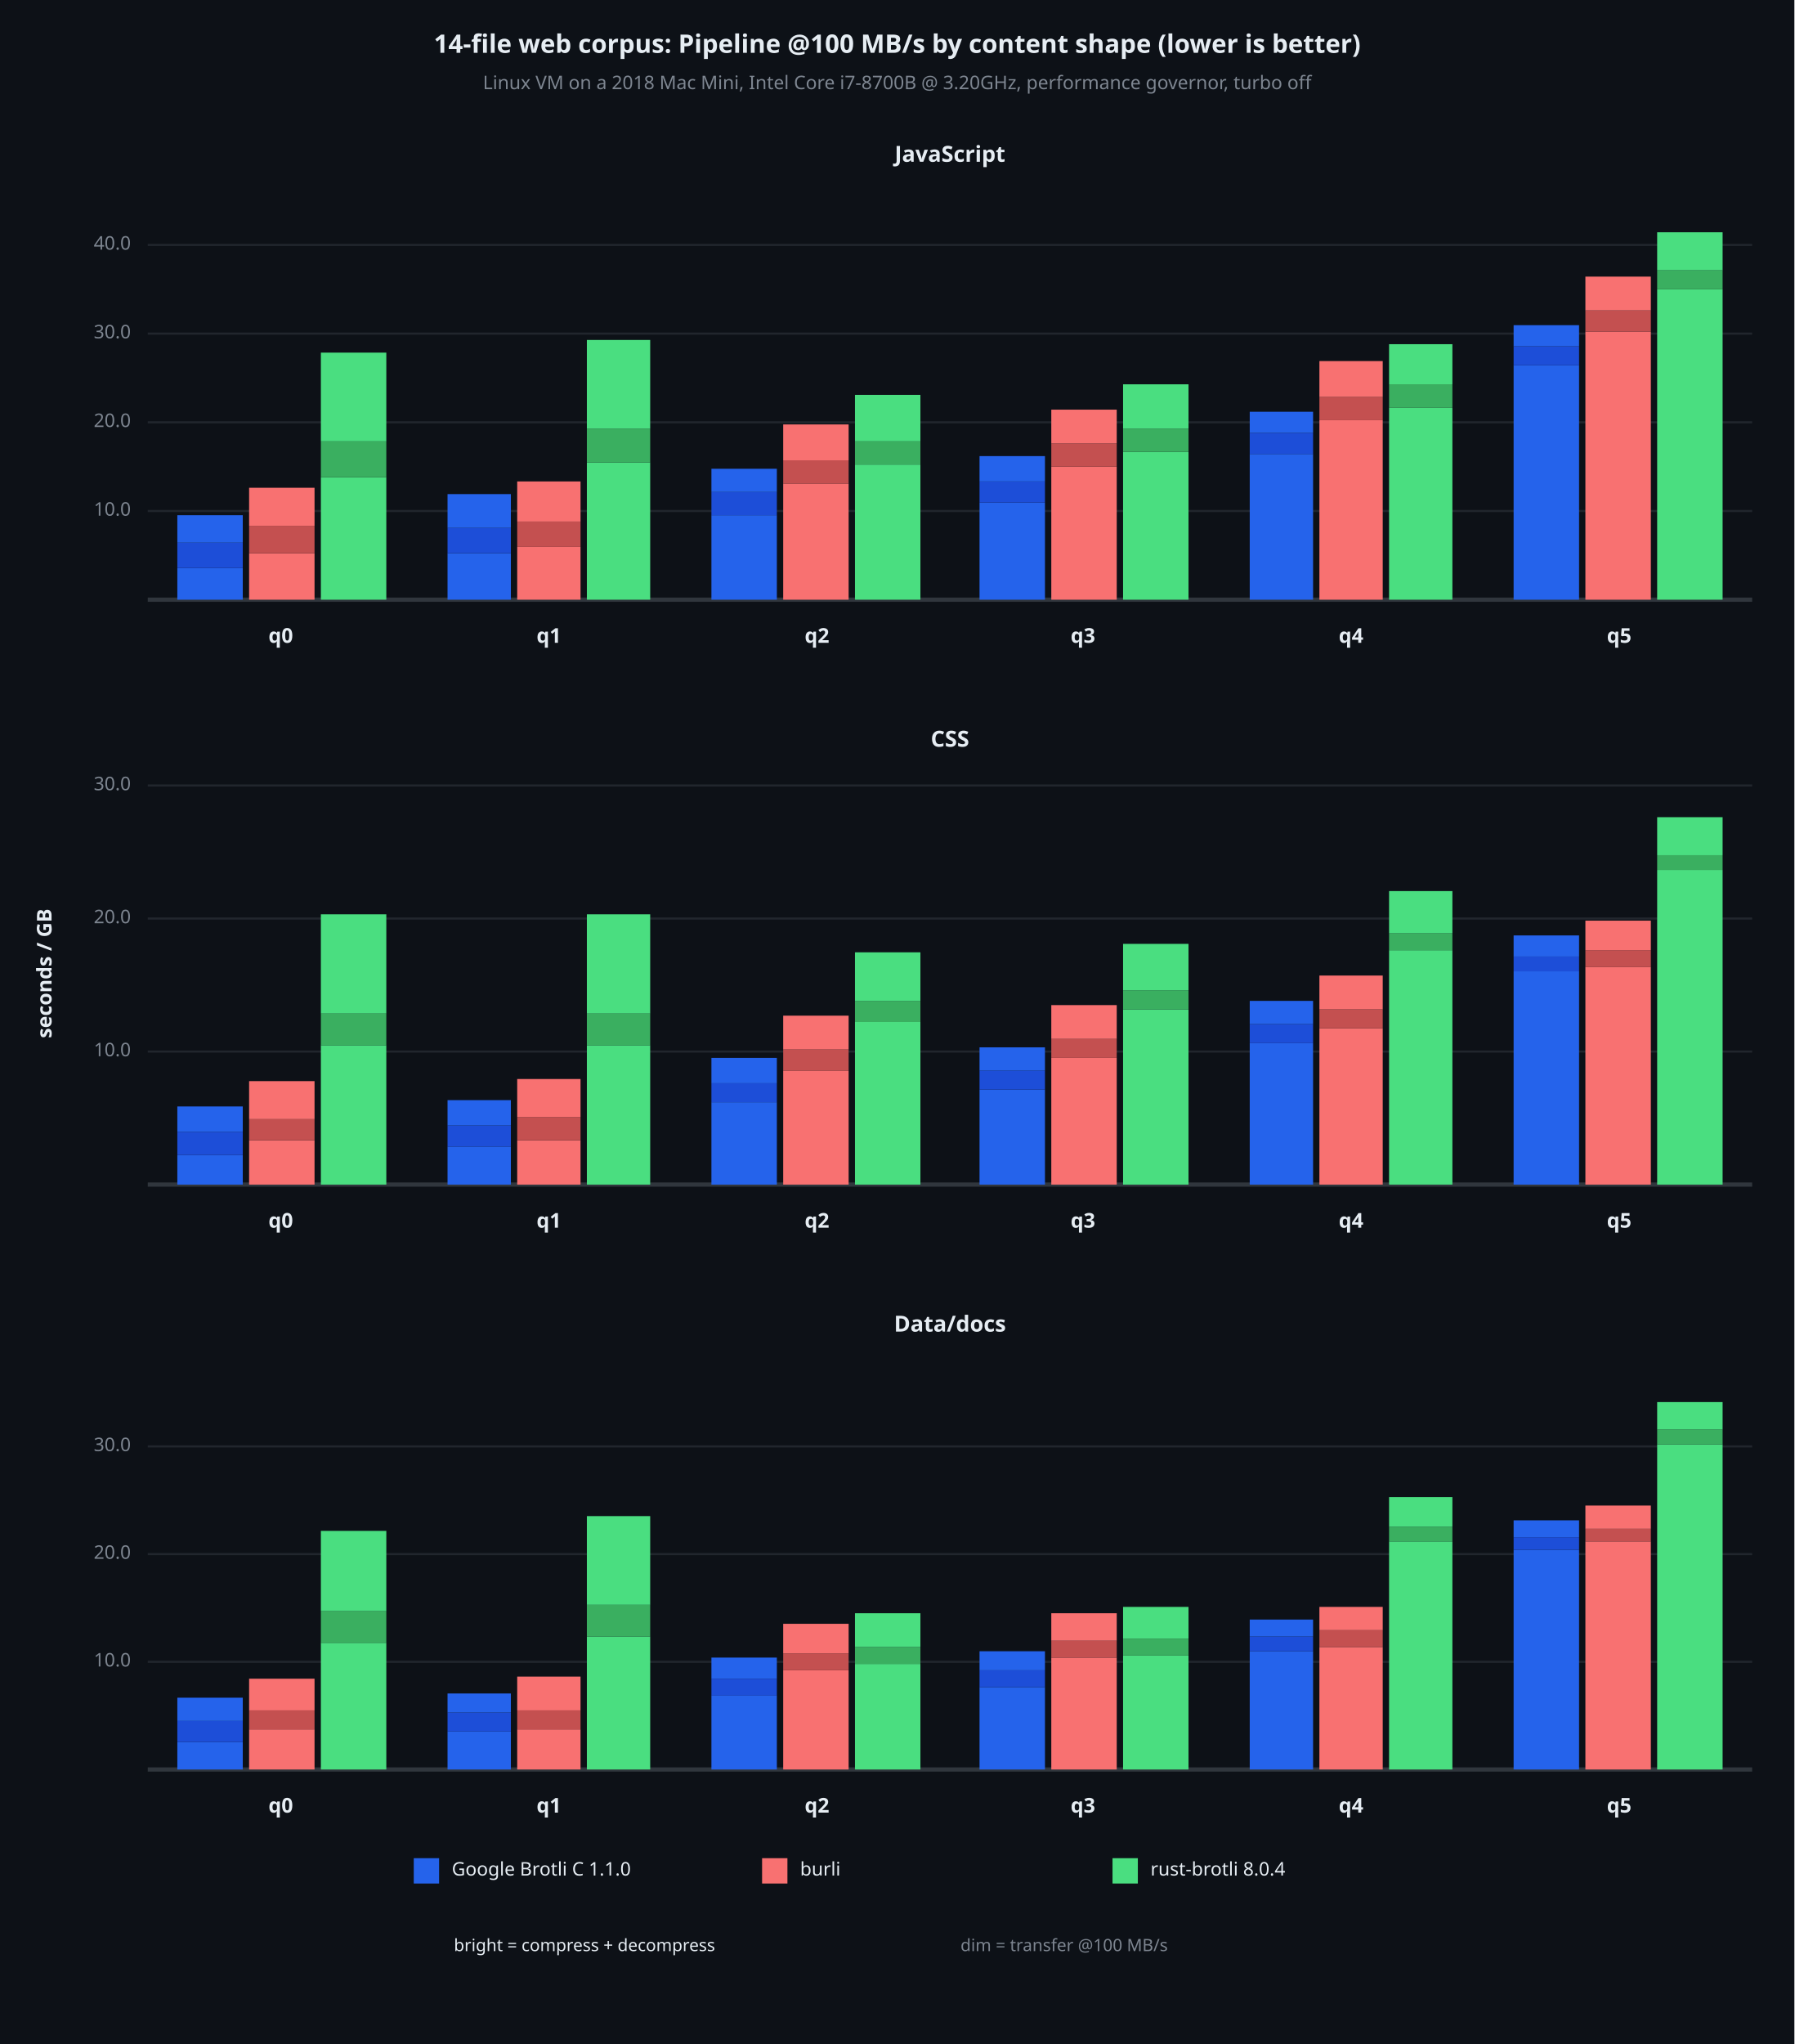
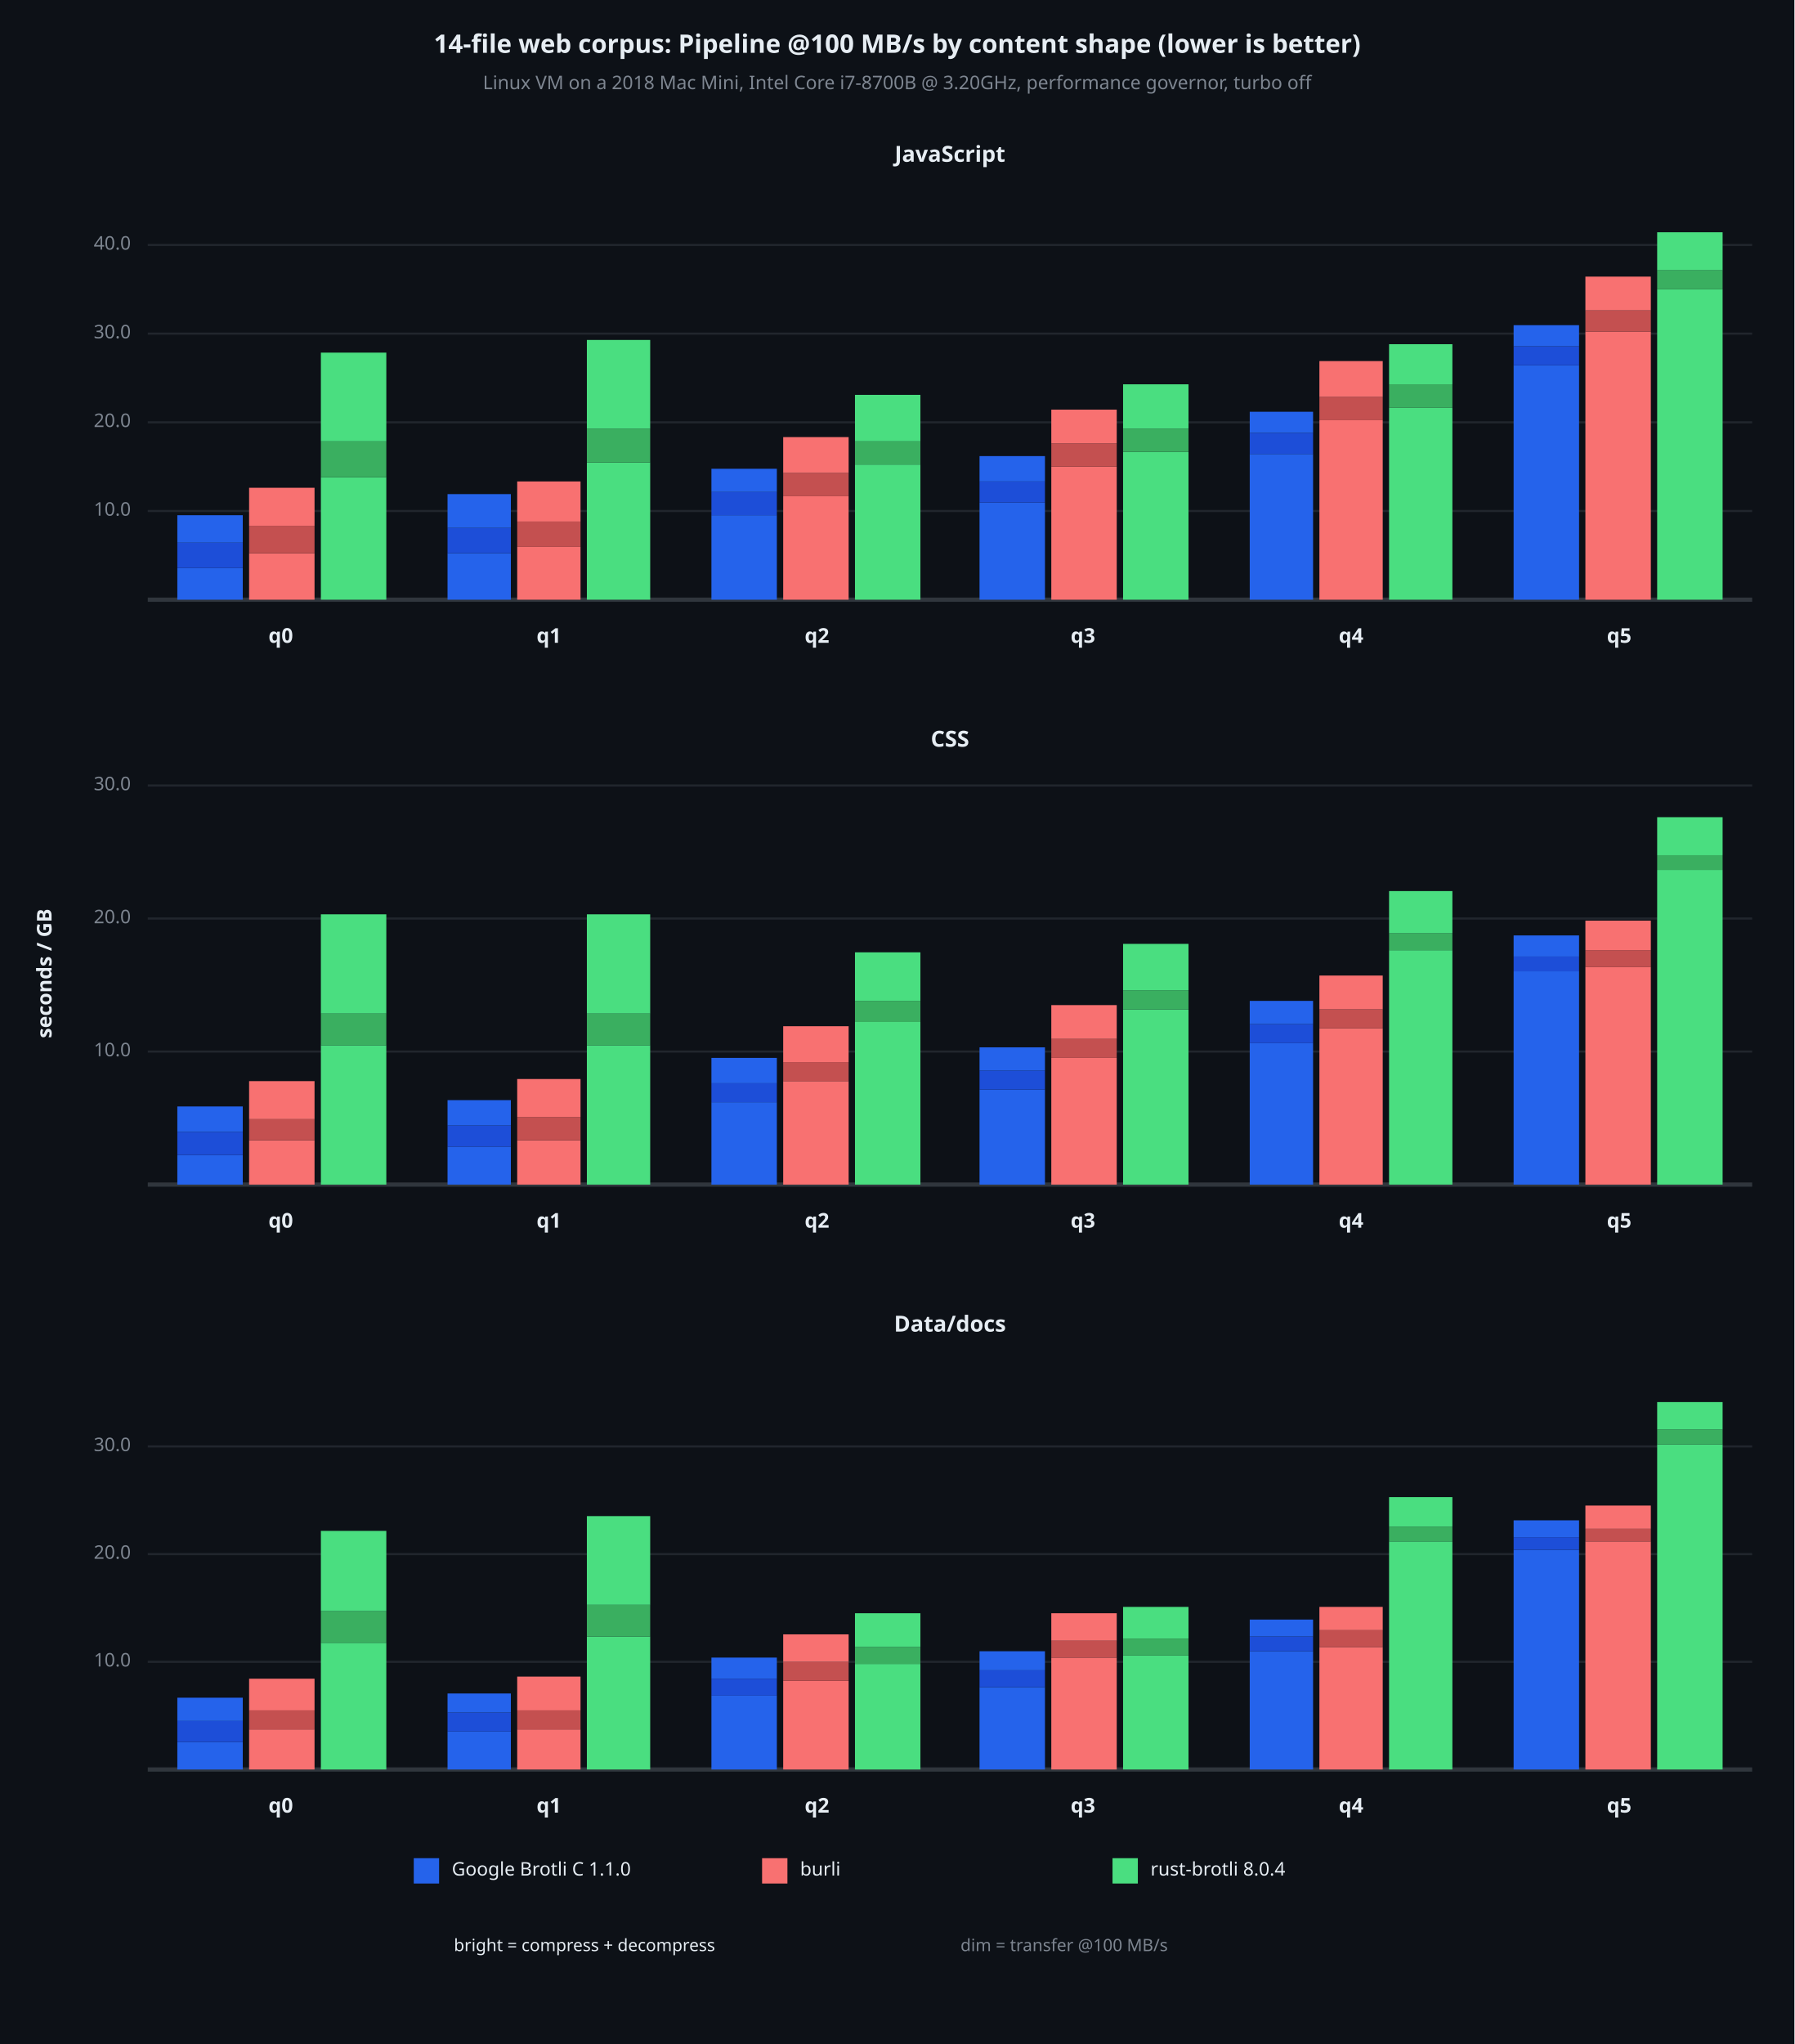
<svg xmlns="http://www.w3.org/2000/svg" viewBox="0 0 850 968" font-family="system-ui, -apple-system, sans-serif">
  <rect x="0" y="0" width="850" height="968" opacity="1" fill="#0D1117" stroke="none" />
  <text x="425" y="22" dy="0.5ex" text-anchor="middle" font-family="sans-serif" font-size="12.097" opacity="1" fill="#E6EDF3" font-weight="bold">
14-file web corpus: Pipeline @100 MB/s by content shape (lower is better)
</text>
  <text x="425" y="40" dy="0.5ex" text-anchor="middle" font-family="sans-serif" font-size="8.871" opacity="1" fill="#7D8590">
Linux VM on a 2018 Mac Mini, Intel Core i7-8700B @ 3.20GHz, performance governor, turbo off
</text>
  <text x="22" y="461" dy="0.5ex" text-anchor="middle" font-family="sans-serif" font-size="9.677" opacity="1" fill="#E6EDF3" font-weight="bold" transform="rotate(270, 22, 461)">
seconds / GB
</text>
  <text x="450" y="74" dy="0.5ex" text-anchor="middle" font-family="sans-serif" font-size="10.484" opacity="1" fill="#E6EDF3" font-weight="bold">
JavaScript
</text>
  <polyline fill="none" opacity="1" stroke="#21262D" stroke-width="1" points="70,242 830,242 " />
  <text x="62" y="242" dy="0.5ex" text-anchor="end" font-family="sans-serif" font-size="8.871" opacity="1" fill="#7D8590">
10.0
</text>
  <polyline fill="none" opacity="1" stroke="#21262D" stroke-width="1" points="70,200 830,200 " />
  <text x="62" y="200" dy="0.5ex" text-anchor="end" font-family="sans-serif" font-size="8.871" opacity="1" fill="#7D8590">
20.0
</text>
  <polyline fill="none" opacity="1" stroke="#21262D" stroke-width="1" points="70,158 830,158 " />
  <text x="62" y="158" dy="0.5ex" text-anchor="end" font-family="sans-serif" font-size="8.871" opacity="1" fill="#7D8590">
30.0
</text>
  <polyline fill="none" opacity="1" stroke="#21262D" stroke-width="1" points="70,116 830,116 " />
  <text x="62" y="116" dy="0.5ex" text-anchor="end" font-family="sans-serif" font-size="8.871" opacity="1" fill="#7D8590">
40.0
</text>
  <polyline fill="none" opacity="1" stroke="#30363D" stroke-width="2" points="70,284 830,284 " />
  <rect x="84" y="269" width="31" height="15" opacity="1" fill="#2563EB" stroke="none" />
  <rect x="84" y="257" width="31" height="12" opacity="1" fill="#1D4ED8" stroke="none" />
  <rect x="84" y="244" width="31" height="13" opacity="1" fill="#2563EB" stroke="none" />
  <rect x="118" y="262" width="31" height="22" opacity="1" fill="#F87171" stroke="none" />
  <rect x="118" y="249" width="31" height="13" opacity="1" fill="#C45050" stroke="none" />
  <rect x="118" y="231" width="31" height="18" opacity="1" fill="#F87171" stroke="none" />
  <rect x="152" y="226" width="31" height="58" opacity="1" fill="#4ADE80" stroke="none" />
  <rect x="152" y="209" width="31" height="17" opacity="1" fill="#3AAF60" stroke="none" />
  <rect x="152" y="167" width="31" height="42" opacity="1" fill="#4ADE80" stroke="none" />
  <text x="133" y="302" dy="0.5ex" text-anchor="middle" font-family="sans-serif" font-size="9.677" opacity="1" fill="#E6EDF3" font-weight="bold">
q0
</text>
  <rect x="212" y="262" width="30" height="22" opacity="1" fill="#2563EB" stroke="none" />
  <rect x="212" y="250" width="30" height="12" opacity="1" fill="#1D4ED8" stroke="none" />
  <rect x="212" y="234" width="30" height="16" opacity="1" fill="#2563EB" stroke="none" />
  <rect x="245" y="259" width="30" height="25" opacity="1" fill="#F87171" stroke="none" />
  <rect x="245" y="247" width="30" height="12" opacity="1" fill="#C45050" stroke="none" />
  <rect x="245" y="228" width="30" height="19" opacity="1" fill="#F87171" stroke="none" />
  <rect x="278" y="219" width="30" height="65" opacity="1" fill="#4ADE80" stroke="none" />
  <rect x="278" y="203" width="30" height="16" opacity="1" fill="#3AAF60" stroke="none" />
  <rect x="278" y="161" width="30" height="42" opacity="1" fill="#4ADE80" stroke="none" />
  <text x="260" y="302" dy="0.5ex" text-anchor="middle" font-family="sans-serif" font-size="9.677" opacity="1" fill="#E6EDF3" font-weight="bold">
q1
</text>
  <rect x="337" y="244" width="31" height="40" opacity="1" fill="#2563EB" stroke="none" />
  <rect x="337" y="233" width="31" height="11" opacity="1" fill="#1D4ED8" stroke="none" />
  <rect x="337" y="222" width="31" height="11" opacity="1" fill="#2563EB" stroke="none" />
-   <rect x="371" y="229" width="31" height="55" opacity="1" fill="#F87171" stroke="none" />
-   <rect x="371" y="218" width="31" height="11" opacity="1" fill="#C45050" stroke="none" />
-   <rect x="371" y="201" width="31" height="17" opacity="1" fill="#F87171" stroke="none" />
+   <rect x="371" y="235" width="31" height="49" opacity="1" fill="#F87171" stroke="none" />
+   <rect x="371" y="224" width="31" height="11" opacity="1" fill="#C45050" stroke="none" />
+   <rect x="371" y="207" width="31" height="17" opacity="1" fill="#F87171" stroke="none" />
  <rect x="405" y="220" width="31" height="64" opacity="1" fill="#4ADE80" stroke="none" />
  <rect x="405" y="209" width="31" height="11" opacity="1" fill="#3AAF60" stroke="none" />
  <rect x="405" y="187" width="31" height="22" opacity="1" fill="#4ADE80" stroke="none" />
  <text x="387" y="302" dy="0.5ex" text-anchor="middle" font-family="sans-serif" font-size="9.677" opacity="1" fill="#E6EDF3" font-weight="bold">
q2
</text>
  <rect x="464" y="238" width="31" height="46" opacity="1" fill="#2563EB" stroke="none" />
  <rect x="464" y="228" width="31" height="10" opacity="1" fill="#1D4ED8" stroke="none" />
  <rect x="464" y="216" width="31" height="12" opacity="1" fill="#2563EB" stroke="none" />
  <rect x="498" y="221" width="31" height="63" opacity="1" fill="#F87171" stroke="none" />
  <rect x="498" y="210" width="31" height="11" opacity="1" fill="#C45050" stroke="none" />
  <rect x="498" y="194" width="31" height="16" opacity="1" fill="#F87171" stroke="none" />
  <rect x="532" y="214" width="31" height="70" opacity="1" fill="#4ADE80" stroke="none" />
  <rect x="532" y="203" width="31" height="11" opacity="1" fill="#3AAF60" stroke="none" />
  <rect x="532" y="182" width="31" height="21" opacity="1" fill="#4ADE80" stroke="none" />
  <text x="513" y="302" dy="0.5ex" text-anchor="middle" font-family="sans-serif" font-size="9.677" opacity="1" fill="#E6EDF3" font-weight="bold">
q3
</text>
  <rect x="592" y="215" width="30" height="69" opacity="1" fill="#2563EB" stroke="none" />
  <rect x="592" y="205" width="30" height="10" opacity="1" fill="#1D4ED8" stroke="none" />
  <rect x="592" y="195" width="30" height="10" opacity="1" fill="#2563EB" stroke="none" />
  <rect x="625" y="199" width="30" height="85" opacity="1" fill="#F87171" stroke="none" />
  <rect x="625" y="188" width="30" height="11" opacity="1" fill="#C45050" stroke="none" />
  <rect x="625" y="171" width="30" height="17" opacity="1" fill="#F87171" stroke="none" />
  <rect x="658" y="193" width="30" height="91" opacity="1" fill="#4ADE80" stroke="none" />
  <rect x="658" y="182" width="30" height="11" opacity="1" fill="#3AAF60" stroke="none" />
  <rect x="658" y="163" width="30" height="19" opacity="1" fill="#4ADE80" stroke="none" />
  <text x="640" y="302" dy="0.5ex" text-anchor="middle" font-family="sans-serif" font-size="9.677" opacity="1" fill="#E6EDF3" font-weight="bold">
q4
</text>
  <rect x="717" y="173" width="31" height="111" opacity="1" fill="#2563EB" stroke="none" />
  <rect x="717" y="164" width="31" height="9" opacity="1" fill="#1D4ED8" stroke="none" />
  <rect x="717" y="154" width="31" height="10" opacity="1" fill="#2563EB" stroke="none" />
  <rect x="751" y="157" width="31" height="127" opacity="1" fill="#F87171" stroke="none" />
  <rect x="751" y="147" width="31" height="10" opacity="1" fill="#C45050" stroke="none" />
  <rect x="751" y="131" width="31" height="16" opacity="1" fill="#F87171" stroke="none" />
  <rect x="785" y="137" width="31" height="147" opacity="1" fill="#4ADE80" stroke="none" />
  <rect x="785" y="128" width="31" height="9" opacity="1" fill="#3AAF60" stroke="none" />
  <rect x="785" y="110" width="31" height="18" opacity="1" fill="#4ADE80" stroke="none" />
  <text x="767" y="302" dy="0.5ex" text-anchor="middle" font-family="sans-serif" font-size="9.677" opacity="1" fill="#E6EDF3" font-weight="bold">
q5
</text>
  <text x="450" y="351" dy="0.5ex" text-anchor="middle" font-family="sans-serif" font-size="10.484" opacity="1" fill="#E6EDF3" font-weight="bold">
CSS
</text>
  <polyline fill="none" opacity="1" stroke="#21262D" stroke-width="1" points="70,498 830,498 " />
  <text x="62" y="498" dy="0.5ex" text-anchor="end" font-family="sans-serif" font-size="8.871" opacity="1" fill="#7D8590">
10.0
</text>
  <polyline fill="none" opacity="1" stroke="#21262D" stroke-width="1" points="70,435 830,435 " />
  <text x="62" y="435" dy="0.5ex" text-anchor="end" font-family="sans-serif" font-size="8.871" opacity="1" fill="#7D8590">
20.0
</text>
  <polyline fill="none" opacity="1" stroke="#21262D" stroke-width="1" points="70,372 830,372 " />
  <text x="62" y="372" dy="0.5ex" text-anchor="end" font-family="sans-serif" font-size="8.871" opacity="1" fill="#7D8590">
30.0
</text>
  <polyline fill="none" opacity="1" stroke="#30363D" stroke-width="2" points="70,561 830,561 " />
  <rect x="84" y="547" width="31" height="14" opacity="1" fill="#2563EB" stroke="none" />
  <rect x="84" y="536" width="31" height="11" opacity="1" fill="#1D4ED8" stroke="none" />
  <rect x="84" y="524" width="31" height="12" opacity="1" fill="#2563EB" stroke="none" />
  <rect x="118" y="540" width="31" height="21" opacity="1" fill="#F87171" stroke="none" />
  <rect x="118" y="530" width="31" height="10" opacity="1" fill="#C45050" stroke="none" />
  <rect x="118" y="512" width="31" height="18" opacity="1" fill="#F87171" stroke="none" />
  <rect x="152" y="495" width="31" height="66" opacity="1" fill="#4ADE80" stroke="none" />
  <rect x="152" y="480" width="31" height="15" opacity="1" fill="#3AAF60" stroke="none" />
  <rect x="152" y="433" width="31" height="47" opacity="1" fill="#4ADE80" stroke="none" />
  <text x="133" y="579" dy="0.5ex" text-anchor="middle" font-family="sans-serif" font-size="9.677" opacity="1" fill="#E6EDF3" font-weight="bold">
q0
</text>
  <rect x="212" y="543" width="30" height="18" opacity="1" fill="#2563EB" stroke="none" />
  <rect x="212" y="533" width="30" height="10" opacity="1" fill="#1D4ED8" stroke="none" />
  <rect x="212" y="521" width="30" height="12" opacity="1" fill="#2563EB" stroke="none" />
  <rect x="245" y="540" width="30" height="21" opacity="1" fill="#F87171" stroke="none" />
  <rect x="245" y="529" width="30" height="11" opacity="1" fill="#C45050" stroke="none" />
  <rect x="245" y="511" width="30" height="18" opacity="1" fill="#F87171" stroke="none" />
  <rect x="278" y="495" width="30" height="66" opacity="1" fill="#4ADE80" stroke="none" />
  <rect x="278" y="480" width="30" height="15" opacity="1" fill="#3AAF60" stroke="none" />
  <rect x="278" y="433" width="30" height="47" opacity="1" fill="#4ADE80" stroke="none" />
  <text x="260" y="579" dy="0.5ex" text-anchor="middle" font-family="sans-serif" font-size="9.677" opacity="1" fill="#E6EDF3" font-weight="bold">
q1
</text>
  <rect x="337" y="522" width="31" height="39" opacity="1" fill="#2563EB" stroke="none" />
  <rect x="337" y="513" width="31" height="9" opacity="1" fill="#1D4ED8" stroke="none" />
  <rect x="337" y="501" width="31" height="12" opacity="1" fill="#2563EB" stroke="none" />
-   <rect x="371" y="507" width="31" height="54" opacity="1" fill="#F87171" stroke="none" />
-   <rect x="371" y="497" width="31" height="10" opacity="1" fill="#C45050" stroke="none" />
-   <rect x="371" y="481" width="31" height="16" opacity="1" fill="#F87171" stroke="none" />
+   <rect x="371" y="512" width="31" height="49" opacity="1" fill="#F87171" stroke="none" />
+   <rect x="371" y="503" width="31" height="9" opacity="1" fill="#C45050" stroke="none" />
+   <rect x="371" y="486" width="31" height="17" opacity="1" fill="#F87171" stroke="none" />
  <rect x="405" y="484" width="31" height="77" opacity="1" fill="#4ADE80" stroke="none" />
  <rect x="405" y="474" width="31" height="10" opacity="1" fill="#3AAF60" stroke="none" />
  <rect x="405" y="451" width="31" height="23" opacity="1" fill="#4ADE80" stroke="none" />
  <text x="387" y="579" dy="0.5ex" text-anchor="middle" font-family="sans-serif" font-size="9.677" opacity="1" fill="#E6EDF3" font-weight="bold">
q2
</text>
  <rect x="464" y="516" width="31" height="45" opacity="1" fill="#2563EB" stroke="none" />
  <rect x="464" y="507" width="31" height="9" opacity="1" fill="#1D4ED8" stroke="none" />
  <rect x="464" y="496" width="31" height="11" opacity="1" fill="#2563EB" stroke="none" />
  <rect x="498" y="501" width="31" height="60" opacity="1" fill="#F87171" stroke="none" />
  <rect x="498" y="492" width="31" height="9" opacity="1" fill="#C45050" stroke="none" />
  <rect x="498" y="476" width="31" height="16" opacity="1" fill="#F87171" stroke="none" />
  <rect x="532" y="478" width="31" height="83" opacity="1" fill="#4ADE80" stroke="none" />
  <rect x="532" y="469" width="31" height="9" opacity="1" fill="#3AAF60" stroke="none" />
  <rect x="532" y="447" width="31" height="22" opacity="1" fill="#4ADE80" stroke="none" />
  <text x="513" y="579" dy="0.5ex" text-anchor="middle" font-family="sans-serif" font-size="9.677" opacity="1" fill="#E6EDF3" font-weight="bold">
q3
</text>
  <rect x="592" y="494" width="30" height="67" opacity="1" fill="#2563EB" stroke="none" />
  <rect x="592" y="485" width="30" height="9" opacity="1" fill="#1D4ED8" stroke="none" />
  <rect x="592" y="474" width="30" height="11" opacity="1" fill="#2563EB" stroke="none" />
  <rect x="625" y="487" width="30" height="74" opacity="1" fill="#F87171" stroke="none" />
  <rect x="625" y="478" width="30" height="9" opacity="1" fill="#C45050" stroke="none" />
  <rect x="625" y="462" width="30" height="16" opacity="1" fill="#F87171" stroke="none" />
  <rect x="658" y="450" width="30" height="111" opacity="1" fill="#4ADE80" stroke="none" />
  <rect x="658" y="442" width="30" height="8" opacity="1" fill="#3AAF60" stroke="none" />
  <rect x="658" y="422" width="30" height="20" opacity="1" fill="#4ADE80" stroke="none" />
  <text x="640" y="579" dy="0.5ex" text-anchor="middle" font-family="sans-serif" font-size="9.677" opacity="1" fill="#E6EDF3" font-weight="bold">
q4
</text>
  <rect x="717" y="460" width="31" height="101" opacity="1" fill="#2563EB" stroke="none" />
  <rect x="717" y="453" width="31" height="7" opacity="1" fill="#1D4ED8" stroke="none" />
  <rect x="717" y="443" width="31" height="10" opacity="1" fill="#2563EB" stroke="none" />
  <rect x="751" y="458" width="31" height="103" opacity="1" fill="#F87171" stroke="none" />
  <rect x="751" y="450" width="31" height="8" opacity="1" fill="#C45050" stroke="none" />
  <rect x="751" y="436" width="31" height="14" opacity="1" fill="#F87171" stroke="none" />
  <rect x="785" y="412" width="31" height="149" opacity="1" fill="#4ADE80" stroke="none" />
  <rect x="785" y="405" width="31" height="7" opacity="1" fill="#3AAF60" stroke="none" />
  <rect x="785" y="387" width="31" height="18" opacity="1" fill="#4ADE80" stroke="none" />
  <text x="767" y="579" dy="0.5ex" text-anchor="middle" font-family="sans-serif" font-size="9.677" opacity="1" fill="#E6EDF3" font-weight="bold">
q5
</text>
  <text x="450" y="628" dy="0.5ex" text-anchor="middle" font-family="sans-serif" font-size="10.484" opacity="1" fill="#E6EDF3" font-weight="bold">
Data/docs
</text>
  <polyline fill="none" opacity="1" stroke="#21262D" stroke-width="1" points="70,787 830,787 " />
  <text x="62" y="787" dy="0.5ex" text-anchor="end" font-family="sans-serif" font-size="8.871" opacity="1" fill="#7D8590">
10.0
</text>
  <polyline fill="none" opacity="1" stroke="#21262D" stroke-width="1" points="70,736 830,736 " />
  <text x="62" y="736" dy="0.5ex" text-anchor="end" font-family="sans-serif" font-size="8.871" opacity="1" fill="#7D8590">
20.0
</text>
  <polyline fill="none" opacity="1" stroke="#21262D" stroke-width="1" points="70,685 830,685 " />
  <text x="62" y="685" dy="0.5ex" text-anchor="end" font-family="sans-serif" font-size="8.871" opacity="1" fill="#7D8590">
30.0
</text>
  <polyline fill="none" opacity="1" stroke="#30363D" stroke-width="2" points="70,838 830,838 " />
  <rect x="84" y="825" width="31" height="13" opacity="1" fill="#2563EB" stroke="none" />
  <rect x="84" y="815" width="31" height="10" opacity="1" fill="#1D4ED8" stroke="none" />
  <rect x="84" y="804" width="31" height="11" opacity="1" fill="#2563EB" stroke="none" />
  <rect x="118" y="819" width="31" height="19" opacity="1" fill="#F87171" stroke="none" />
  <rect x="118" y="810" width="31" height="9" opacity="1" fill="#C45050" stroke="none" />
  <rect x="118" y="795" width="31" height="15" opacity="1" fill="#F87171" stroke="none" />
  <rect x="152" y="778" width="31" height="60" opacity="1" fill="#4ADE80" stroke="none" />
  <rect x="152" y="763" width="31" height="15" opacity="1" fill="#3AAF60" stroke="none" />
  <rect x="152" y="725" width="31" height="38" opacity="1" fill="#4ADE80" stroke="none" />
  <text x="133" y="856" dy="0.5ex" text-anchor="middle" font-family="sans-serif" font-size="9.677" opacity="1" fill="#E6EDF3" font-weight="bold">
q0
</text>
  <rect x="212" y="820" width="30" height="18" opacity="1" fill="#2563EB" stroke="none" />
  <rect x="212" y="811" width="30" height="9" opacity="1" fill="#1D4ED8" stroke="none" />
  <rect x="212" y="802" width="30" height="9" opacity="1" fill="#2563EB" stroke="none" />
  <rect x="245" y="819" width="30" height="19" opacity="1" fill="#F87171" stroke="none" />
  <rect x="245" y="810" width="30" height="9" opacity="1" fill="#C45050" stroke="none" />
  <rect x="245" y="794" width="30" height="16" opacity="1" fill="#F87171" stroke="none" />
  <rect x="278" y="775" width="30" height="63" opacity="1" fill="#4ADE80" stroke="none" />
  <rect x="278" y="760" width="30" height="15" opacity="1" fill="#3AAF60" stroke="none" />
  <rect x="278" y="718" width="30" height="42" opacity="1" fill="#4ADE80" stroke="none" />
  <text x="260" y="856" dy="0.5ex" text-anchor="middle" font-family="sans-serif" font-size="9.677" opacity="1" fill="#E6EDF3" font-weight="bold">
q1
</text>
  <rect x="337" y="803" width="31" height="35" opacity="1" fill="#2563EB" stroke="none" />
  <rect x="337" y="795" width="31" height="8" opacity="1" fill="#1D4ED8" stroke="none" />
  <rect x="337" y="785" width="31" height="10" opacity="1" fill="#2563EB" stroke="none" />
-   <rect x="371" y="791" width="31" height="47" opacity="1" fill="#F87171" stroke="none" />
-   <rect x="371" y="783" width="31" height="8" opacity="1" fill="#C45050" stroke="none" />
-   <rect x="371" y="769" width="31" height="14" opacity="1" fill="#F87171" stroke="none" />
+   <rect x="371" y="796" width="31" height="42" opacity="1" fill="#F87171" stroke="none" />
+   <rect x="371" y="787" width="31" height="9" opacity="1" fill="#C45050" stroke="none" />
+   <rect x="371" y="774" width="31" height="13" opacity="1" fill="#F87171" stroke="none" />
  <rect x="405" y="788" width="31" height="50" opacity="1" fill="#4ADE80" stroke="none" />
  <rect x="405" y="780" width="31" height="8" opacity="1" fill="#3AAF60" stroke="none" />
  <rect x="405" y="764" width="31" height="16" opacity="1" fill="#4ADE80" stroke="none" />
  <text x="387" y="856" dy="0.5ex" text-anchor="middle" font-family="sans-serif" font-size="9.677" opacity="1" fill="#E6EDF3" font-weight="bold">
q2
</text>
  <rect x="464" y="799" width="31" height="39" opacity="1" fill="#2563EB" stroke="none" />
  <rect x="464" y="791" width="31" height="8" opacity="1" fill="#1D4ED8" stroke="none" />
  <rect x="464" y="782" width="31" height="9" opacity="1" fill="#2563EB" stroke="none" />
  <rect x="498" y="785" width="31" height="53" opacity="1" fill="#F87171" stroke="none" />
  <rect x="498" y="777" width="31" height="8" opacity="1" fill="#C45050" stroke="none" />
  <rect x="498" y="764" width="31" height="13" opacity="1" fill="#F87171" stroke="none" />
  <rect x="532" y="784" width="31" height="54" opacity="1" fill="#4ADE80" stroke="none" />
  <rect x="532" y="776" width="31" height="8" opacity="1" fill="#3AAF60" stroke="none" />
  <rect x="532" y="761" width="31" height="15" opacity="1" fill="#4ADE80" stroke="none" />
  <text x="513" y="856" dy="0.5ex" text-anchor="middle" font-family="sans-serif" font-size="9.677" opacity="1" fill="#E6EDF3" font-weight="bold">
q3
</text>
  <rect x="592" y="782" width="30" height="56" opacity="1" fill="#2563EB" stroke="none" />
  <rect x="592" y="775" width="30" height="7" opacity="1" fill="#1D4ED8" stroke="none" />
  <rect x="592" y="767" width="30" height="8" opacity="1" fill="#2563EB" stroke="none" />
  <rect x="625" y="780" width="30" height="58" opacity="1" fill="#F87171" stroke="none" />
  <rect x="625" y="772" width="30" height="8" opacity="1" fill="#C45050" stroke="none" />
  <rect x="625" y="761" width="30" height="11" opacity="1" fill="#F87171" stroke="none" />
  <rect x="658" y="730" width="30" height="108" opacity="1" fill="#4ADE80" stroke="none" />
  <rect x="658" y="723" width="30" height="7" opacity="1" fill="#3AAF60" stroke="none" />
  <rect x="658" y="709" width="30" height="14" opacity="1" fill="#4ADE80" stroke="none" />
  <text x="640" y="856" dy="0.5ex" text-anchor="middle" font-family="sans-serif" font-size="9.677" opacity="1" fill="#E6EDF3" font-weight="bold">
q4
</text>
  <rect x="717" y="734" width="31" height="104" opacity="1" fill="#2563EB" stroke="none" />
  <rect x="717" y="728" width="31" height="6" opacity="1" fill="#1D4ED8" stroke="none" />
  <rect x="717" y="720" width="31" height="8" opacity="1" fill="#2563EB" stroke="none" />
  <rect x="751" y="730" width="31" height="108" opacity="1" fill="#F87171" stroke="none" />
  <rect x="751" y="724" width="31" height="6" opacity="1" fill="#C45050" stroke="none" />
  <rect x="751" y="713" width="31" height="11" opacity="1" fill="#F87171" stroke="none" />
  <rect x="785" y="684" width="31" height="154" opacity="1" fill="#4ADE80" stroke="none" />
  <rect x="785" y="677" width="31" height="7" opacity="1" fill="#3AAF60" stroke="none" />
  <rect x="785" y="664" width="31" height="13" opacity="1" fill="#4ADE80" stroke="none" />
  <text x="767" y="856" dy="0.5ex" text-anchor="middle" font-family="sans-serif" font-size="9.677" opacity="1" fill="#E6EDF3" font-weight="bold">
q5
</text>
  <rect x="196" y="880" width="12" height="12" opacity="1" fill="#2563EB" stroke="none" />
  <text x="214" y="886" dy="0.5ex" text-anchor="start" font-family="sans-serif" font-size="8.871" opacity="1" fill="#E6EDF3">
Google Brotli C 1.1.0
</text>
  <rect x="361" y="880" width="12" height="12" opacity="1" fill="#F87171" stroke="none" />
  <text x="379" y="886" dy="0.5ex" text-anchor="start" font-family="sans-serif" font-size="8.871" opacity="1" fill="#E6EDF3">
burli
</text>
  <rect x="527" y="880" width="12" height="12" opacity="1" fill="#4ADE80" stroke="none" />
  <text x="545" y="886" dy="0.5ex" text-anchor="start" font-family="sans-serif" font-size="8.871" opacity="1" fill="#E6EDF3">
rust-brotli 8.0.4
</text>
  <text x="215" y="922" dy="0.5ex" text-anchor="start" font-family="sans-serif" font-size="8.065" opacity="1" fill="#E6EDF3">
bright = compress + decompress
</text>
  <text x="455" y="922" dy="0.5ex" text-anchor="start" font-family="sans-serif" font-size="8.065" opacity="1" fill="#7D8590">
dim = transfer @100 MB/s
</text>
</svg>
